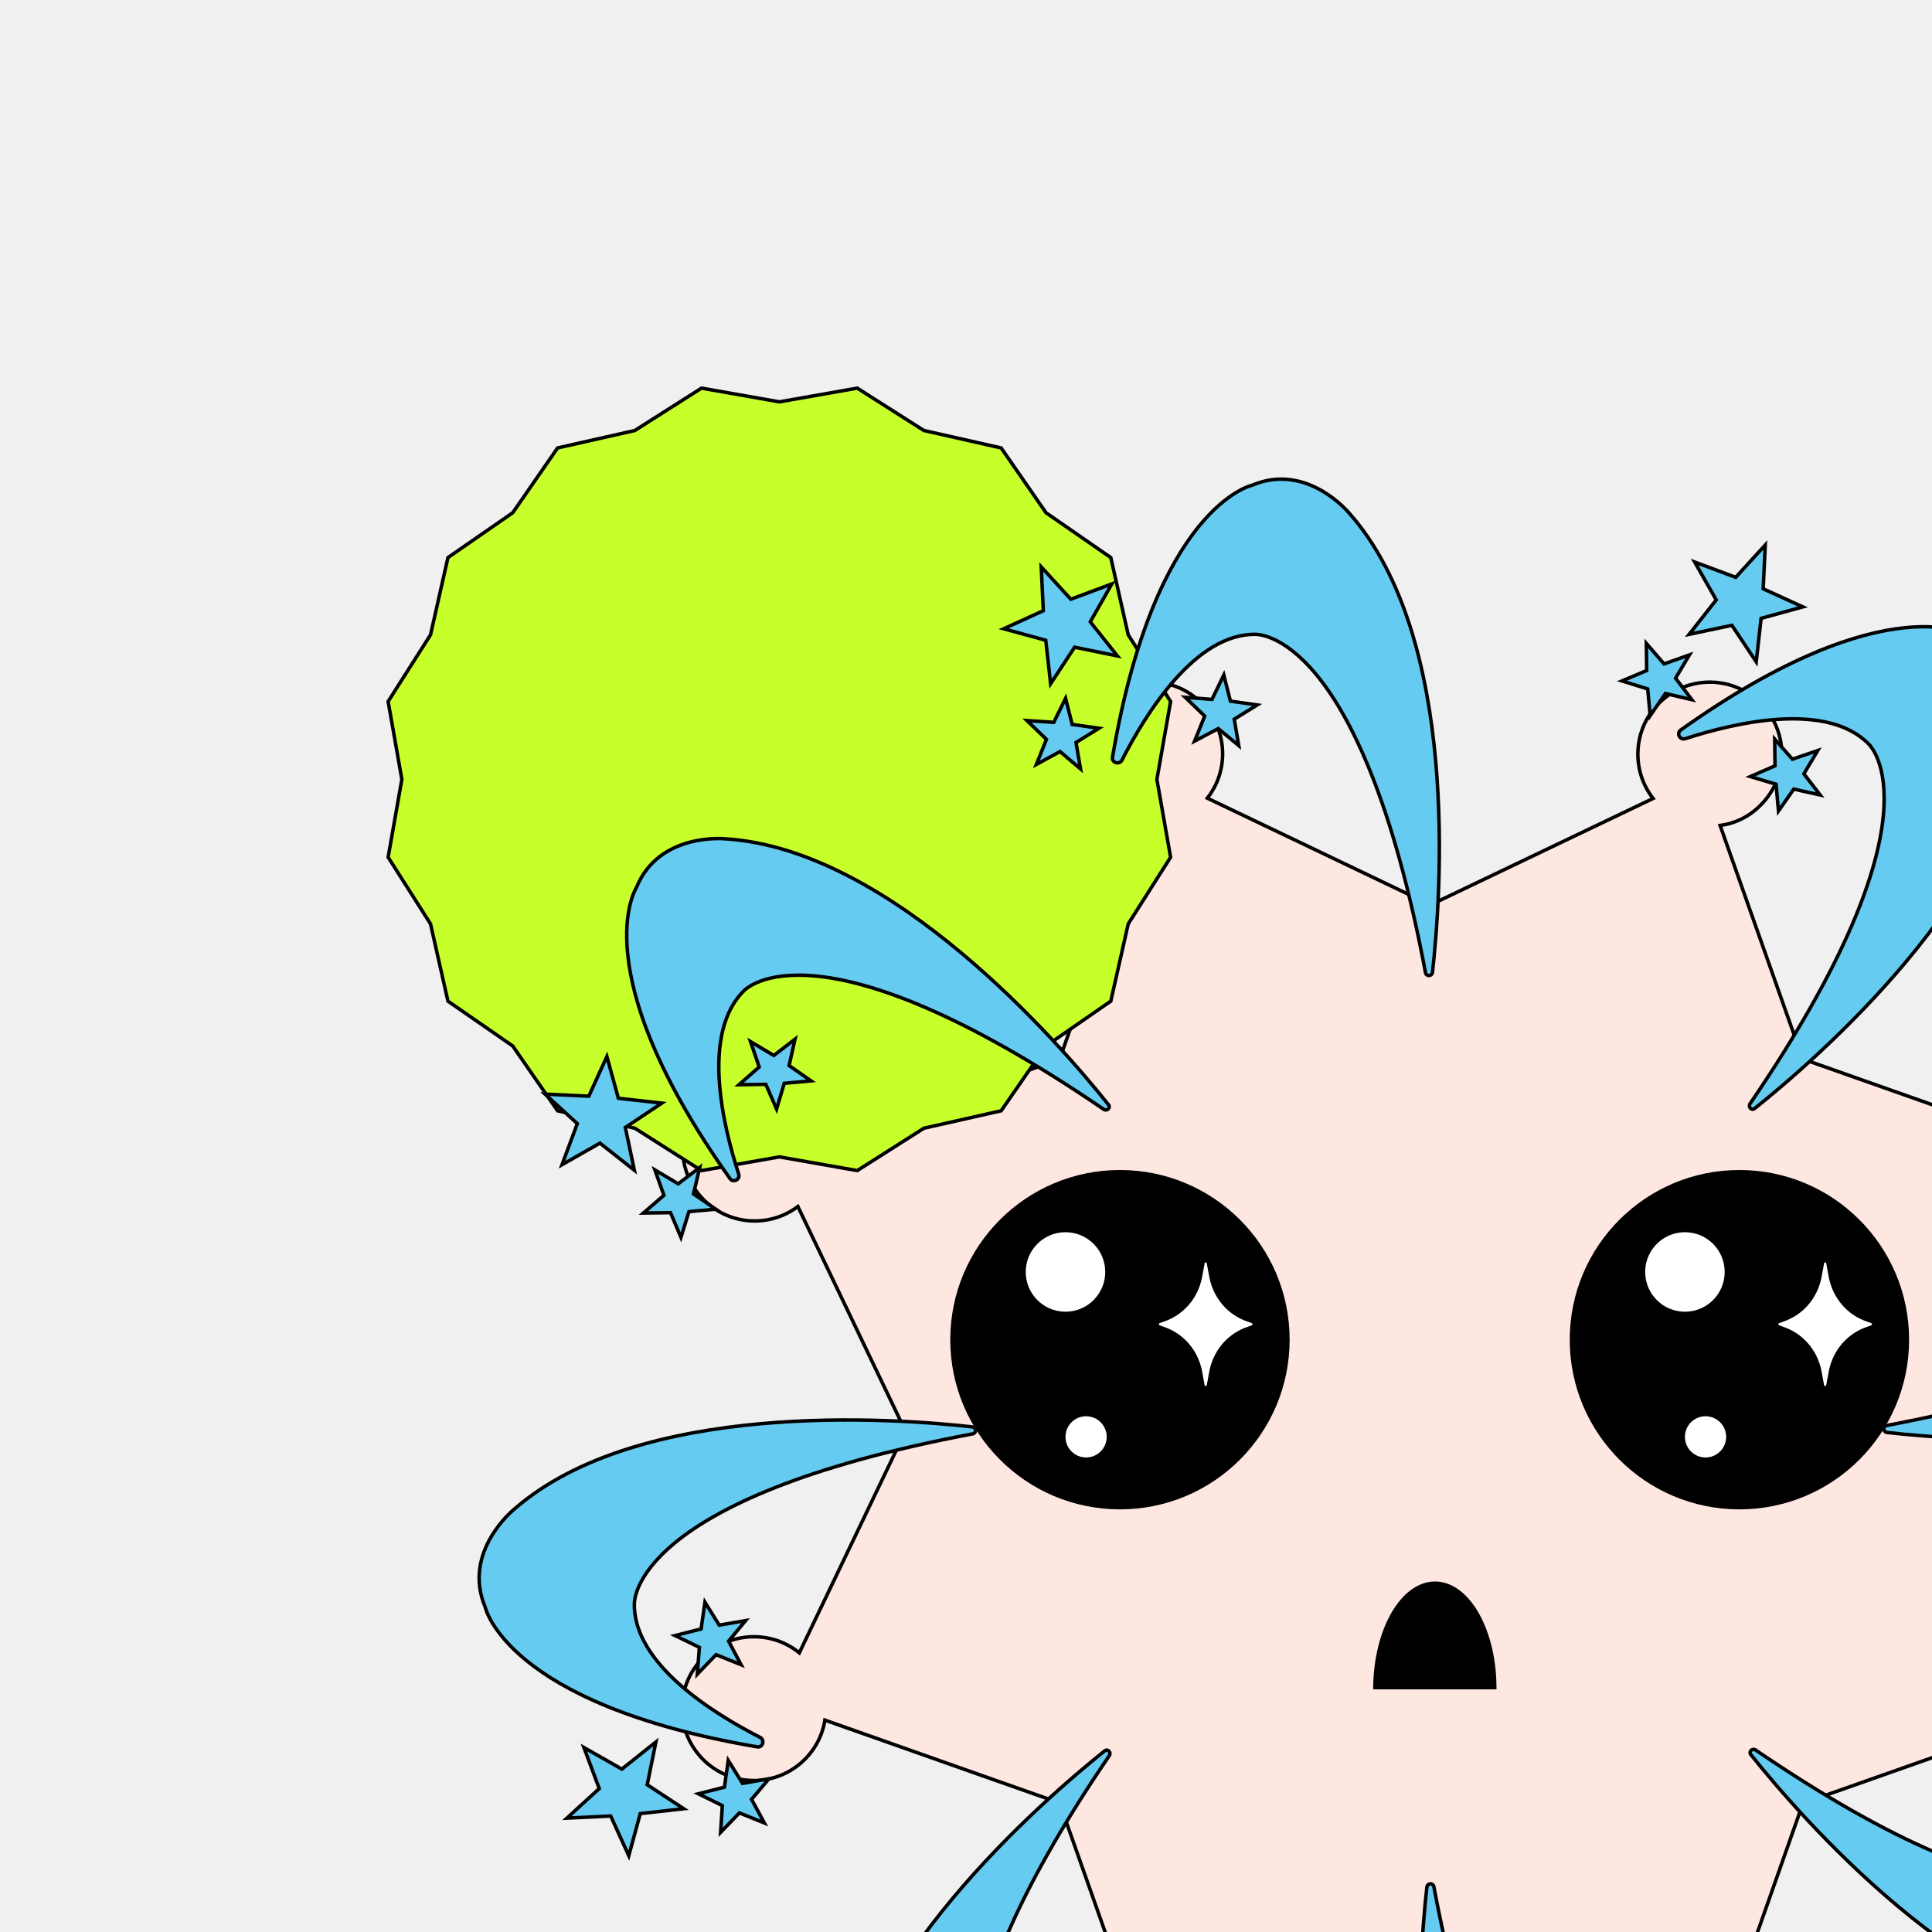
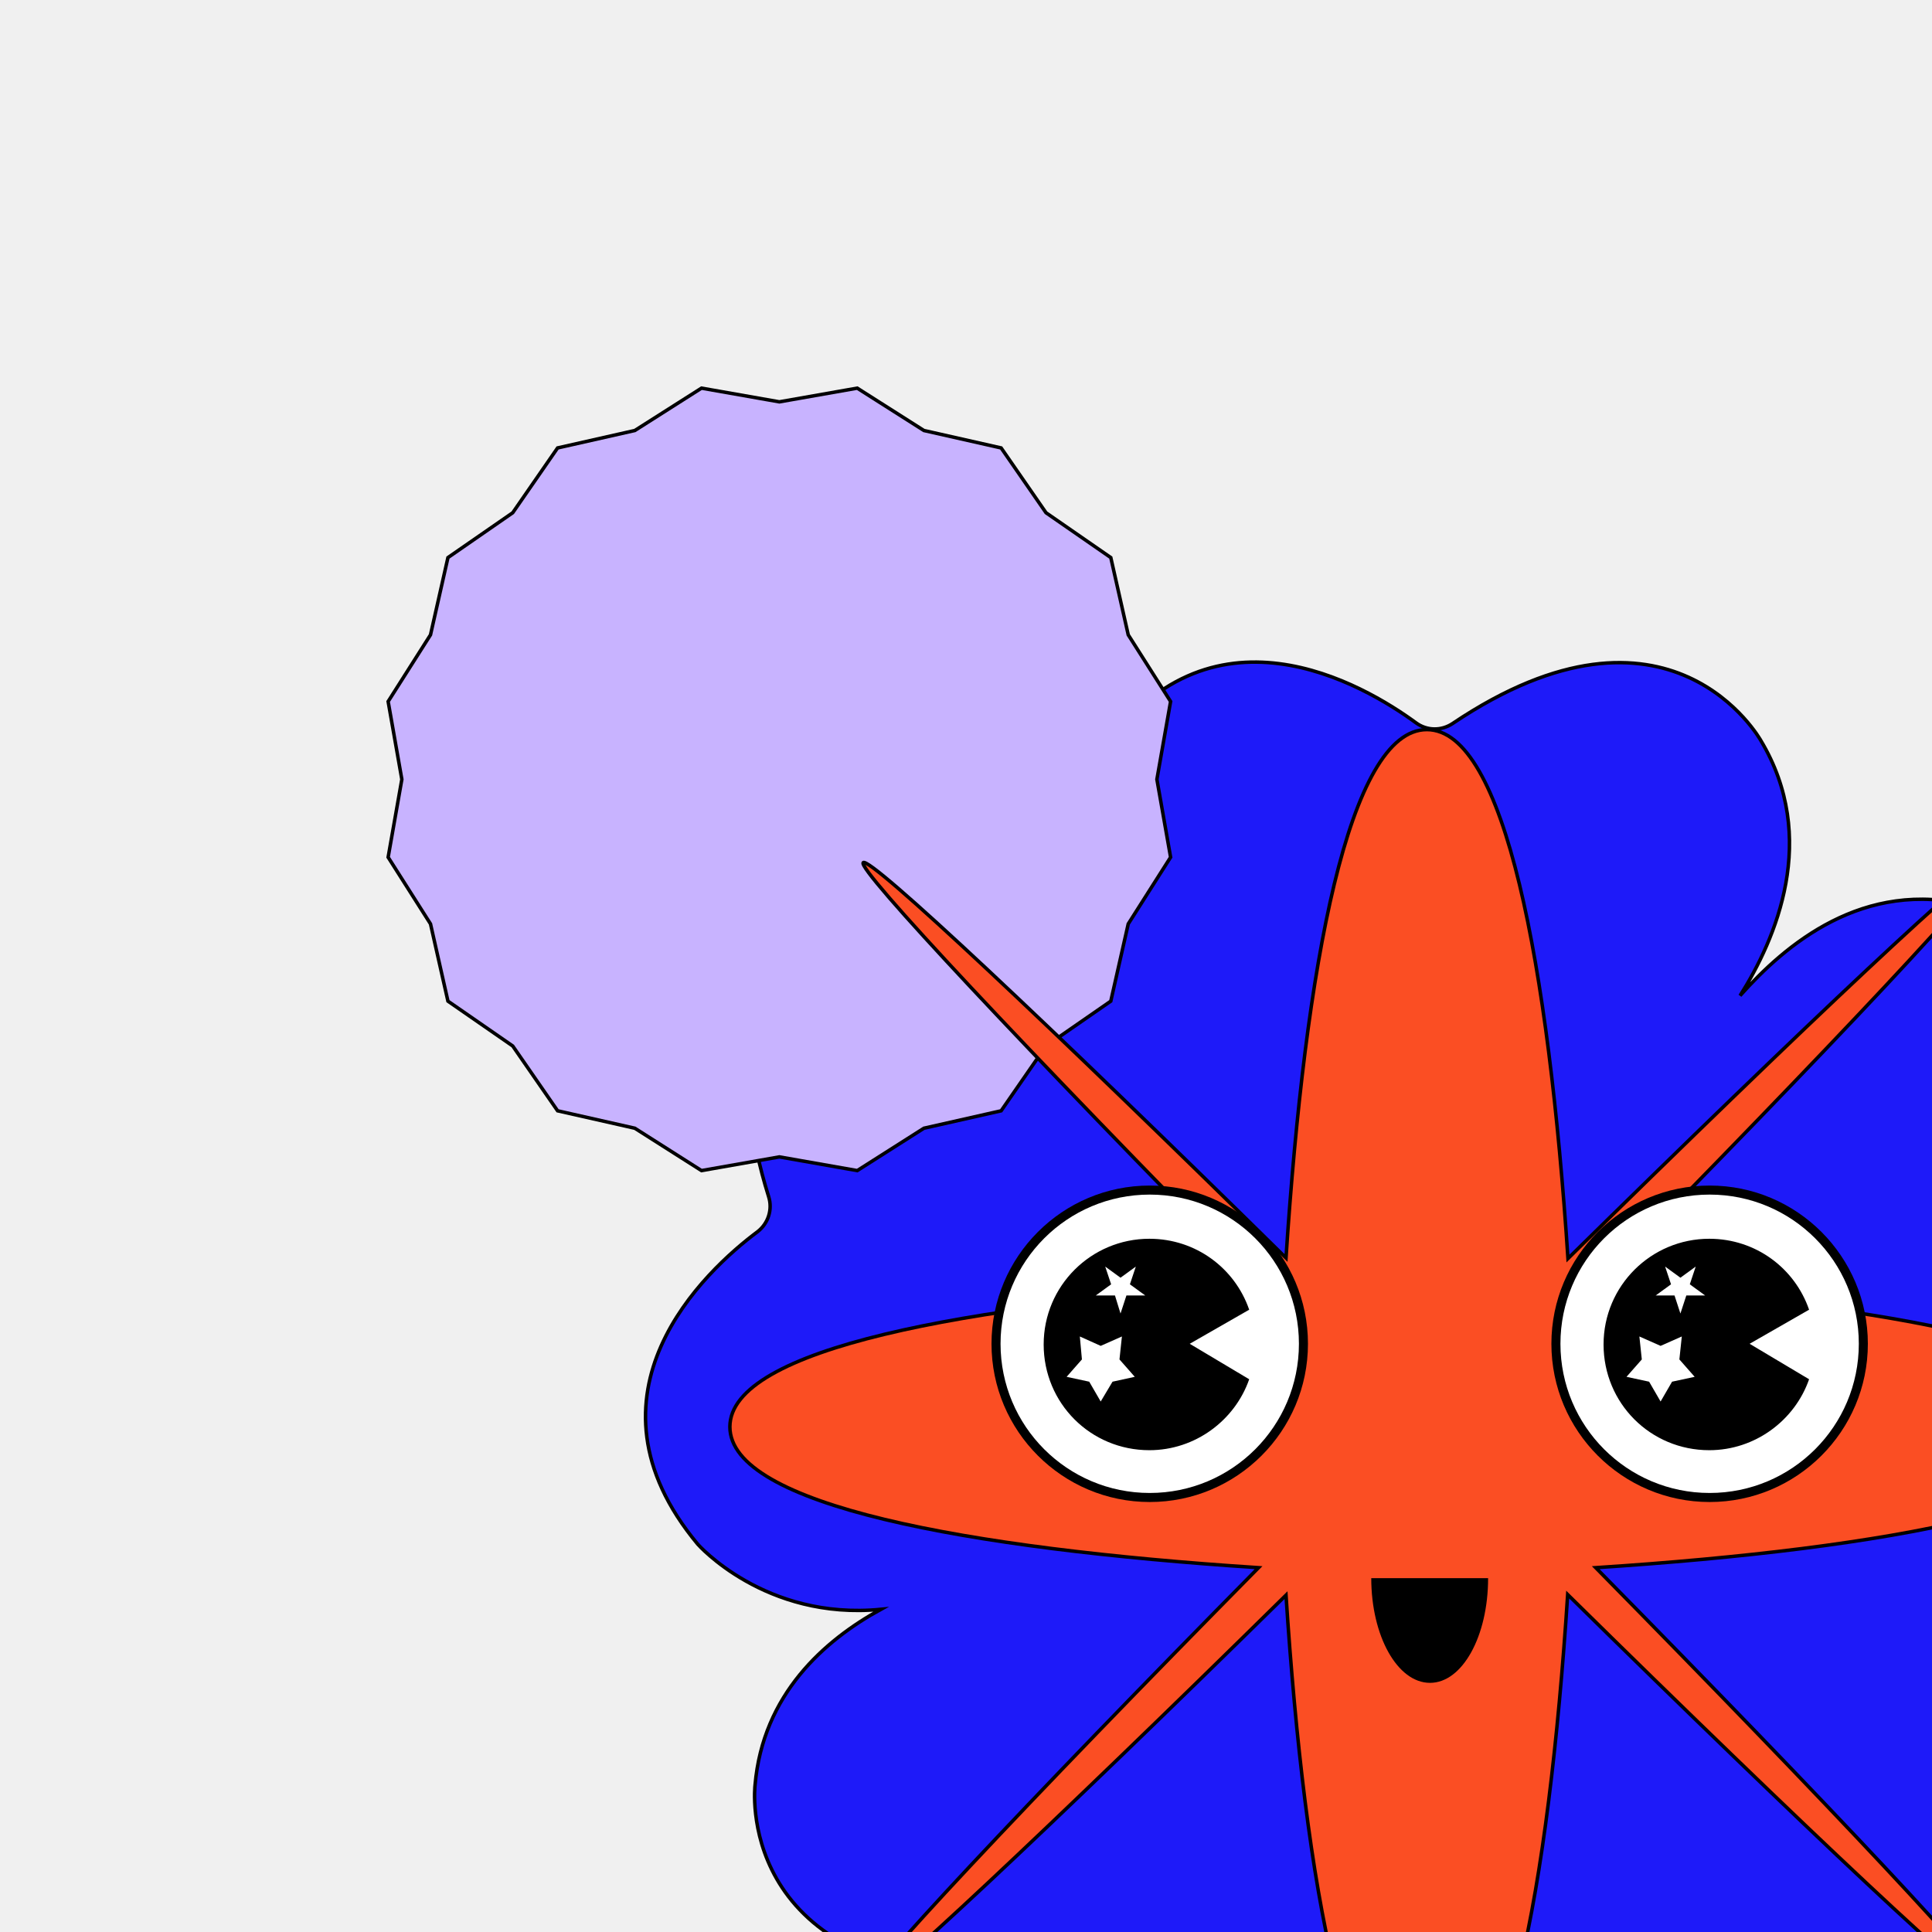
<svg xmlns="http://www.w3.org/2000/svg" height="100%" width="100%" viewBox="0 0 1000 1000" style="background-color: transparent">
  <style>
    #id-hero {
      transform-origin: 300px 300px;
      transform: translate(200px, 200px) scale(1.8);
    }
  </style>
  <g id="id-hero">
    <style>
      @keyframes moveBG {
        0% {
          transform-origin: 300px 300px;
          transform: translate(0px, 0px) rotate(0deg);
        }
        100% {
          transform-origin: 300px 300px;
          transform: translate(0px, 0px) rotate(360deg);
        }
      }
      #id-BG {
        animation: moveBG 12s infinite linear;
        animation-delay: 0s;
        animation-direction: reverse;
      }
    </style>
-     <g id="id-BG" fill="hsl(12,94%,94%)">
+     <g id="id-BG" fill="hsl(241,95%,54%)">
      <g stroke="black" stroke-width="1" stroke-miterlimit="10">
-         <path d="M482.006 363.921L451.575 300.331L482.171 236.41C485.562 238.89 489.779 240.379 494.327 240.379C505.738 240.379 515 231.117 515 219.706C515 208.294 505.738 199.033 494.327 199.033C483.825 199.033 475.225 206.806 473.819 216.894L407.252 193.41L383.519 126.263C387.819 125.685 391.954 123.7 395.179 120.392C403.283 112.288 403.283 99.223 395.179 91.119C387.075 83.015 374.01 83.015 365.906 91.119C358.463 98.561 357.885 110.387 364.252 118.49L300.248 149.087L236.079 118.408C238.808 114.852 240.462 110.469 240.462 105.673C240.462 94.261 231.2 85 219.788 85C208.377 85 199.115 94.261 199.115 105.673C199.115 116.258 207.054 124.94 217.308 126.181L193.575 193.492L126.512 217.142C126.015 212.594 124.031 208.129 120.558 204.656C112.454 196.552 99.388 196.552 91.285 204.656C83.181 212.76 83.181 225.825 91.285 233.929C98.644 241.288 110.221 241.95 118.325 235.831L149.252 300.413L118.738 364.169C115.183 361.275 110.635 359.538 105.673 359.538C94.261 359.538 85 368.8 85 380.212C85 391.623 94.261 400.885 105.673 400.885C115.927 400.885 124.527 393.36 126.098 383.519L193.575 407.335L216.977 473.654C212.512 474.15 208.212 476.135 204.738 479.525C196.635 487.629 196.635 500.694 204.738 508.798C212.842 516.902 225.908 516.902 234.012 508.798C241.206 501.604 241.95 490.44 236.327 482.337L300.496 451.658L363.756 481.923C361.11 485.396 359.621 489.696 359.621 494.41C359.621 505.821 368.883 515.083 380.294 515.083C391.706 515.083 400.967 505.821 400.967 494.41C400.967 484.238 393.608 475.721 383.85 474.067L407.335 407.417L473.737 384.015C474.398 388.233 476.3 392.202 479.525 395.427C487.629 403.531 500.694 403.531 508.798 395.427C516.902 387.323 516.902 374.258 508.798 366.154C501.521 358.712 490.11 358.05 482.006 363.921Z" />
+         <path d="M488.787 242.969C485.71 240.64 484.463 236.649 485.627 232.907C508.163 160.808 455.773 149.332 455.773 149.332C424.588 141.348 402.138 160.724 389.249 175.194C399.561 158.895 412.034 129.872 395.236 101.848C395.236 101.848 369.207 54.863 306.589 96.942C303.346 99.104 299.188 99.02 296.111 96.775C281.142 85.798 236.319 59.187 204.968 106.089C204.968 106.089 184.927 137.773 208.627 174.529C195.571 160.142 170.454 141.515 139.769 149.415C139.769 149.415 87.378 160.974 109.914 232.99C111.079 236.649 109.831 240.64 106.754 243.052C91.786 254.195 53.45 289.621 89.54 332.947C89.54 332.947 108.833 354.901 142.18 351.658C125.964 360.556 108.251 376.106 106.006 402.218C106.006 402.218 99.603 455.523 175.111 458.018C178.936 458.184 182.346 460.679 183.51 464.338C189.248 481.968 210.038 529.867 262.844 510.076C262.844 510.076 291.534 498.516 298.436 463.673C305.421 498.516 334.028 510.076 334.028 510.076C386.834 529.867 407.624 482.051 413.362 464.338C414.526 460.679 417.936 458.184 421.761 458.018C497.186 455.523 490.866 402.218 490.866 402.218C488.704 376.273 471.157 360.722 455.024 351.824C487.207 354.069 505.668 332.947 505.668 332.947C541.842 289.621 503.506 254.195 488.787 242.969Z" />
      </g>
    </g>
    <style>
      @keyframes moveCore {
        0% {
          transform-origin: 113px 113px;
          transform: translate(187px, 187px) rotate(0deg);
        }
        100% {
          transform-origin: 113px 113px;
          transform: translate(187px, 187px) rotate(360deg);
        }
      }
      #id-Core {
        animation: moveCore 34s infinite linear;
        animation-delay: 0s;
        animation-direction: normal;
      }
    </style>
-     <g id="id-Core" fill="hsl(76,100%,58%)">
+     <g id="id-Core" fill="hsl(257,100%,85%)">
      <g stroke="black" stroke-width="1" stroke-miterlimit="10">
        <path d="M113 4.441L135.393 0.5L154.561 12.682L176.774 17.697L189.672 36.328L208.303 49.226L213.318 71.439L225.5 90.607L221.559 113L225.5 135.393L213.318 154.561L208.303 176.774L189.672 189.672L176.774 208.303L154.561 213.318L135.393 225.5L113 221.559L90.607 225.5L71.439 213.318L49.226 208.303L36.328 189.672L17.697 176.774L12.682 154.561L0.5 135.393L4.441 113L0.5 90.607L12.682 71.439L17.697 49.226L36.328 36.328L49.226 17.697L71.439 12.682L90.607 0.5L113 4.441Z" />
      </g>
    </g>
    <style>
      @keyframes moveFG {
        0% {
          transform-origin: 300px 300px;
          transform: translate(0px, 0px) rotate(0deg);
        }
        100% {
          transform-origin: 300px 300px;
          transform: translate(0px, 0px) rotate(360deg);
        }
      }
      #id-FG {
        animation: moveFG 8s infinite linear;
        animation-delay: 0s;
        animation-direction: normal;
      }
    </style>
-     <g id="id-FG" fill="hsl(196,83%,67%)">
+     <g id="id-FG" fill="hsl(12,96%,56%)">
      <g stroke="black" stroke-width="1" stroke-miterlimit="10">
-         <path d="M298.8 168.6C299 169.7 300.6 169.7 300.8 168.5C303.3 146.3 308.7 72.6 277 36.6C277 36.6 264.9 21.7 249 28.4C249 28.4 221.1 34.3 208.8 106.6C208.5 108.2 210.7 108.9 211.5 107.5C218.3 94.2 232.6 70.9 250.1 71.3C250.1 71.4 280.2 69.9 298.8 168.6Z" />
-         <path d="M206.3 207.9C207.2 208.5 208.4 207.4 207.6 206.5C193.7 189.1 145.4 133.1 97.5 130.1C97.5 130.1 78.4 128.1 71.9 144.1C71.9 144.1 56.3 168 98.8 227.8C99.7 229.1 101.8 228.1 101.3 226.5C96.7 212.3 90.4 185.7 103 173.6C103.1 173.7 123.3 151.3 206.3 207.9Z" />
-         <path d="M168.6 301.2C169.7 301 169.7 299.4 168.5 299.2C146.3 296.7 72.6 291.3 36.6 323C36.6 323 21.7 335.1 28.4 351C28.4 351 34.3 378.9 106.6 391.2C108.2 391.5 108.9 389.3 107.5 388.5C94.2 381.7 70.9 367.4 71.3 349.9C71.4 349.9 69.9 319.8 168.6 301.2Z" />
-         <path d="M207.9 393.7C208.5 392.8 207.4 391.6 206.5 392.4C189.1 406.3 133.1 454.6 130.1 502.5C130.1 502.5 128.1 521.6 144.1 528.1C144.1 528.1 168 543.7 227.8 501.2C229.1 500.3 228.1 498.2 226.5 498.7C212.3 503.3 185.7 509.6 173.6 497C173.7 496.9 151.3 476.7 207.9 393.7Z" />
-         <path d="M301.2 431.4C301 430.3 299.4 430.3 299.2 431.5C296.7 453.7 291.3 527.4 323 563.4C323 563.4 335.1 578.3 351 571.6C351 571.6 378.9 565.7 391.2 493.4C391.5 491.8 389.3 491.1 388.5 492.5C381.7 505.8 367.4 529.1 349.9 528.7C349.9 528.6 319.8 530.1 301.2 431.4Z" />
-         <path d="M393.7 392.1C392.8 391.5 391.6 392.6 392.4 393.5C406.3 410.9 454.6 466.9 502.5 469.9C502.5 469.9 521.6 471.9 528.1 455.9C528.1 455.9 543.7 432 501.2 372.2C500.3 370.9 498.2 371.9 498.7 373.5C503.3 387.7 509.6 414.3 497 426.4C496.9 426.3 476.7 448.7 393.7 392.1Z" />
-         <path d="M431.4 298.8C430.3 299 430.3 300.6 431.5 300.8C453.7 303.3 527.4 308.7 563.4 277C563.4 277 578.3 264.9 571.6 249C571.6 249 565.7 221.1 493.4 208.8C491.8 208.5 491.1 210.7 492.5 211.5C505.8 218.3 529.1 232.6 528.7 250.1C528.6 250.1 530.1 280.2 431.4 298.8Z" />
-         <path d="M392.1 206.3C391.5 207.2 392.6 208.4 393.5 207.6C410.9 193.7 466.9 145.4 469.9 97.5C469.9 97.5 471.9 78.4 455.9 71.9C455.9 71.9 432 56.3 372.2 98.8C370.9 99.7 371.9 101.8 373.5 101.3C387.7 96.7 414.3 90.4 426.4 103C426.3 103.1 448.7 123.3 392.1 206.3Z" />
-         <path d="M196.8 61.2L208.6 56.8L202.4 67.7L210.2 77.5L197.9 75L191 85.5L189.6 73L177.5 69.7L188.9 64.5L188.3 51.9L196.8 61.2Z" />
-         <path d="M191.9 96.6L195.3 89.7L197.2 97.2L204.9 98.3L198.3 102.4L199.6 110L193.7 105L186.9 108.7L189.8 101.5L184.2 96.1L191.9 96.6Z" />
-         <path d="M237.4 90L240.8 83L242.7 90.5L250.4 91.6L243.8 95.7L245.1 103.3L239.2 98.4L232.4 102L235.3 94.8L229.7 89.4L237.4 90Z" />
-         <path d="M58.2 204.1L63.4 192.7L66.7 204.7L79.2 206.1L68.7 213.1L71.3 225.4L61.4 217.6L50.5 223.8L54.9 212L45.6 203.5L58.2 204.1Z" />
-         <path d="M79.8 232.6L77.2 225.3L83.9 229.3L90.1 224.6L88.3 232.2L94.7 236.6L87 237.3L84.7 244.7L81.7 237.6L73.9 237.7L79.8 232.6Z" />
-         <path d="M107.2 195.7L104.7 188.4L111.4 192.4L117.5 187.7L115.8 195.3L122.1 199.7L114.4 200.4L112.2 207.8L109.1 200.7L101.4 200.8L107.2 195.7Z" />
-         <path d="M61.2 403.2L56.8 391.4L67.7 397.6L77.5 389.8L75 402.1L85.5 409L73 410.4L69.7 422.5L64.5 411.1L51.9 411.7L61.2 403.2Z" />
-         <path d="M96.6 408.1L89.7 404.7L97.2 402.8L98.3 395.1L102.4 401.7L110 400.4L105 406.3L108.7 413.1L101.5 410.2L96.1 415.8L96.6 408.1Z" />
-         <path d="M90 362.6L83 359.2L90.5 357.3L91.6 349.6L95.7 356.2L103.3 354.9L98.4 360.8L102 367.6L94.8 364.7L89.4 370.3L90 362.6Z" />
-         <path d="M204.1 541.8L192.7 536.6L204.7 533.3L206.1 520.8L213.1 531.3L225.4 528.7L217.6 538.6L223.8 549.5L212 545.1L203.5 554.4L204.1 541.8Z" />
-         <path d="M232.6 520.2L225.3 522.8L229.3 516.1L224.6 509.9L232.2 511.7L236.6 505.3L237.3 513L244.7 515.3L237.6 518.3L237.7 526.1L232.6 520.2Z" />
-         <path d="M195.7 492.8L188.4 495.3L192.4 488.6L187.7 482.5L195.3 484.2L199.7 477.9L200.4 485.6L207.8 487.8L200.7 490.9L200.8 498.6L195.7 492.8Z" />
-         <path d="M403.2 538.8L391.4 543.2L397.6 532.3L389.8 522.5L402.1 525L409 514.5L410.4 527L422.5 530.3L411.1 535.5L411.7 548.1L403.2 538.8Z" />
-         <path d="M408.1 503.4L404.7 510.3L402.8 502.8L395.1 501.7L401.7 497.6L400.4 490L406.3 495L413.1 491.3L410.2 498.5L415.8 503.9L408.1 503.4Z" />
-         <path d="M362.6 510L359.2 517L357.3 509.5L349.6 508.4L356.2 504.3L354.9 496.7L360.8 501.6L367.6 498L364.7 505.2L370.3 510.6L362.6 510Z" />
-         <path d="M541.8 395.9L536.6 407.3L533.3 395.3L520.8 393.9L531.3 386.9L528.7 374.6L538.6 382.4L549.5 376.2L545.1 388L554.4 396.5L541.8 395.9Z" />
-         <path d="M520.2 367.4L522.8 374.7L516.1 370.7L509.9 375.4L511.7 367.8L505.3 363.4L513 362.7L515.3 355.3L518.3 362.4L526.1 362.3L520.2 367.4Z" />
-         <path d="M492.8 404.3L495.3 411.6L488.6 407.6L482.5 412.3L484.2 404.7L477.9 400.3L485.6 399.6L487.8 392.2L490.9 399.3L498.6 399.2L492.8 404.3Z" />
-         <path d="M538.8 196.8L543.2 208.6L532.3 202.4L522.5 210.2L525 197.9L514.5 191L527 189.6L530.3 177.5L535.5 188.9L548.1 188.3L538.8 196.8Z" />
-         <path d="M503.4 191.9L510.3 195.3L502.8 197.2L501.7 204.9L497.6 198.3L490 199.6L495 193.7L491.3 186.9L498.5 189.8L503.9 184.2L503.4 191.9Z" />
-         <path d="M510 237.4L517 240.8L509.5 242.7L508.4 250.4L504.3 243.8L496.7 245.1L501.6 239.2L498 232.4L505.2 235.3L510.6 229.7L510 237.4Z" />
-         <path d="M395.9 58.2L407.3 63.4L395.3 66.7L393.9 79.2L386.9 68.7L374.6 71.3L382.4 61.4L376.2 50.5L388 54.9L396.5 45.6L395.9 58.2Z" />
-         <path d="M367.4 79.8L374.7 77.2L370.7 83.9L375.4 90.1L367.8 88.3L363.4 94.7L362.7 87L355.3 84.7L362.4 81.7L362.3 73.9L367.4 79.8Z" />
-         <path d="M404.3 107.2L411.6 104.7L407.6 111.4L412.3 117.5L404.7 115.8L400.3 122.1L399.6 114.4L392.2 112.2L399.3 109.1L399.2 101.4L404.3 107.2Z" />
+         <path d="M461.428 461.261C463.257 459.432 415.108 408.123 347.749 339.683C431.906 334.194 499.681 321.637 499.681 299.184C499.681 276.731 431.823 264.174 347.666 258.686C415.191 190.246 463.424 138.854 461.511 136.941C459.598 135.028 408.289 183.344 339.766 250.786C334.194 166.546 321.637 98.688 299.184 98.688C276.732 98.688 264.174 166.463 258.686 250.62C190.246 183.178 138.937 135.028 137.107 136.941C135.278 138.771 183.51 190.163 250.952 258.686C166.629 264.174 98.771 276.731 98.771 299.184C98.771 321.637 166.629 334.194 250.786 339.683C183.344 408.04 135.195 459.349 137.107 461.261C138.937 463.091 190.246 414.942 258.686 347.583C264.174 431.823 276.732 499.598 299.184 499.598C321.721 499.598 334.194 431.657 339.683 347.417C408.206 414.859 459.515 463.091 461.428 461.261Z" />
      </g>
    </g>
    <g id="id-Face">
      <g>
-         <path d="M210.937 322.914C237.884 322.914 259.728 301.07 259.728 274.123C259.728 247.176 237.884 225.331 210.937 225.331C183.99 225.331 162.145 247.176 162.145 274.123C162.145 301.07 183.99 322.914 210.937 322.914Z" fill="black" />
-         <path d="M235.915 252.214L236.655 256.236C237.82 262.163 241.947 267.032 247.663 268.937L248.827 269.36C249.144 269.466 249.144 269.889 248.827 269.995L247.663 270.418C241.947 272.323 237.82 277.192 236.655 283.119L235.915 287.141C235.809 287.564 235.28 287.564 235.28 287.141L234.539 283.119C233.374 277.192 229.247 272.323 223.531 270.418L222.367 269.995C222.05 269.889 222.05 269.466 222.367 269.36L223.531 268.937C229.247 267.032 233.374 262.163 234.539 256.236L235.28 252.214C235.28 251.791 235.809 251.791 235.915 252.214Z" fill="white" />
-         <path d="M195.273 266.079C201.585 266.079 206.703 260.961 206.703 254.648C206.703 248.335 201.585 243.218 195.273 243.218C188.96 243.218 183.842 248.335 183.842 254.648C183.842 260.961 188.96 266.079 195.273 266.079Z" fill="white" />
-         <path d="M201.2 307.991C204.473 307.991 207.126 305.338 207.126 302.064C207.126 298.791 204.473 296.137 201.2 296.137C197.926 296.137 195.273 298.791 195.273 302.064C195.273 305.338 197.926 307.991 201.2 307.991Z" fill="white" />
-         <path d="M389.063 322.914C416.01 322.914 437.855 301.07 437.855 274.123C437.855 247.176 416.01 225.331 389.063 225.331C362.116 225.331 340.272 247.176 340.272 274.123C340.272 301.07 362.116 322.914 389.063 322.914Z" fill="black" />
-         <path d="M414.041 252.214L414.782 256.236C415.946 262.163 420.074 267.032 425.789 268.937L426.954 269.36C427.271 269.466 427.271 269.889 426.954 269.995L425.789 270.418C420.074 272.323 415.946 277.192 414.782 283.119L414.041 287.141C413.935 287.564 413.406 287.564 413.406 287.141L412.665 283.119C411.501 277.192 407.373 272.323 401.658 270.418L400.494 269.995C400.176 269.889 400.176 269.466 400.494 269.36L401.658 268.937C407.373 267.032 411.501 262.163 412.665 256.236L413.406 252.214C413.406 251.791 413.935 251.791 414.041 252.214Z" fill="white" />
-         <path d="M373.399 266.079C379.712 266.079 384.83 260.961 384.83 254.648C384.83 248.335 379.712 243.218 373.399 243.218C367.086 243.218 361.969 248.335 361.969 254.648C361.969 260.961 367.086 266.079 373.399 266.079Z" fill="white" />
-         <path d="M379.326 307.991C382.6 307.991 385.253 305.338 385.253 302.064C385.253 298.791 382.6 296.137 379.326 296.137C376.053 296.137 373.399 298.791 373.399 302.064C373.399 305.338 376.053 307.991 379.326 307.991Z" fill="white" />
-         <path d="M301.535 343.659C291.692 343.659 283.754 357.524 283.754 374.67H319.21C319.316 357.524 311.378 343.659 301.535 343.659Z" fill="black" />
+         <path d="M300.1 372.8C309.4 372.8 316.8 359.4 316.8 342.7H283.2C283.2 359.3 290.7 372.8 300.1 372.8Z" fill="black" />
+         <path d="M219.5 320.8C244.6 320.8 265 300.4 265 275.3C265 250.2 244.6 229.8 219.5 229.8C194.4 229.8 174 250.2 174 275.3C174 300.4 194.4 320.8 219.5 320.8Z" fill="black" />
+         <path d="M219.5 318.199C243.2 318.199 262.4 298.999 262.4 275.299C262.4 251.599 243.2 232.399 219.5 232.399C195.8 232.399 176.6 251.599 176.6 275.299C176.6 298.999 195.8 318.199 219.5 318.199Z" fill="white" />
+         <path d="M231 275.3L248.1 265.5C244 253.6 232.8 245.1 219.4 245.1C202.7 245.1 189 258.6 189 275.5C189 292.4 202.5 305.9 219.4 305.9C232.6 305.9 244 297.3 248.1 285.5L231 275.3Z" fill="black" />
+         <path d="M211.1 256.3L215.5 253.1L213.8 258.2L218.2 261.4H212.8L211.1 266.6L209.5 261.4H204L208.4 258.2L206.7 253.1L211.1 256.3Z" fill="white" />
+         <path d="M205.4 275.9L211.5 273.2L210.8 279.8L215.2 284.8L208.8 286.2L205.4 291.9L202.1 286.2L195.6 284.8L200 279.8L199.4 273.2L205.4 275.9Z" fill="white" />
+         <path d="M380.5 320.8C405.6 320.8 426 300.4 426 275.3C426 250.2 405.6 229.8 380.5 229.8C355.4 229.8 335 250.2 335 275.3C335 300.4 355.4 320.8 380.5 320.8Z" fill="black" />
+         <path d="M380.5 318.199C404.2 318.199 423.4 298.999 423.4 275.299C423.4 251.599 404.2 232.399 380.5 232.399C356.8 232.399 337.6 251.599 337.6 275.299C337.6 298.999 356.8 318.199 380.5 318.199Z" fill="white" />
+         <path d="M392 275.3L409.1 265.5C405 253.6 393.8 245.1 380.4 245.1C363.7 245.1 350 258.6 350 275.5C350 292.4 363.5 305.9 380.4 305.9C393.6 305.9 405 297.3 409.1 285.5L392 275.3Z" fill="black" />
+         <path d="M372.1 256.3L376.5 253.1L374.8 258.2L379.2 261.4H373.8L372.1 266.6L370.4 261.4H365L369.4 258.2L367.7 253.1L372.1 256.3Z" fill="white" />
+         <path d="M366.4 275.9L372.5 273.2L371.8 279.8L376.2 284.8L369.7 286.2L366.4 291.9L363.1 286.2L356.6 284.8L361 279.8L360.3 273.2L366.4 275.9Z" fill="white" />
      </g>
    </g>
  </g>
</svg>
